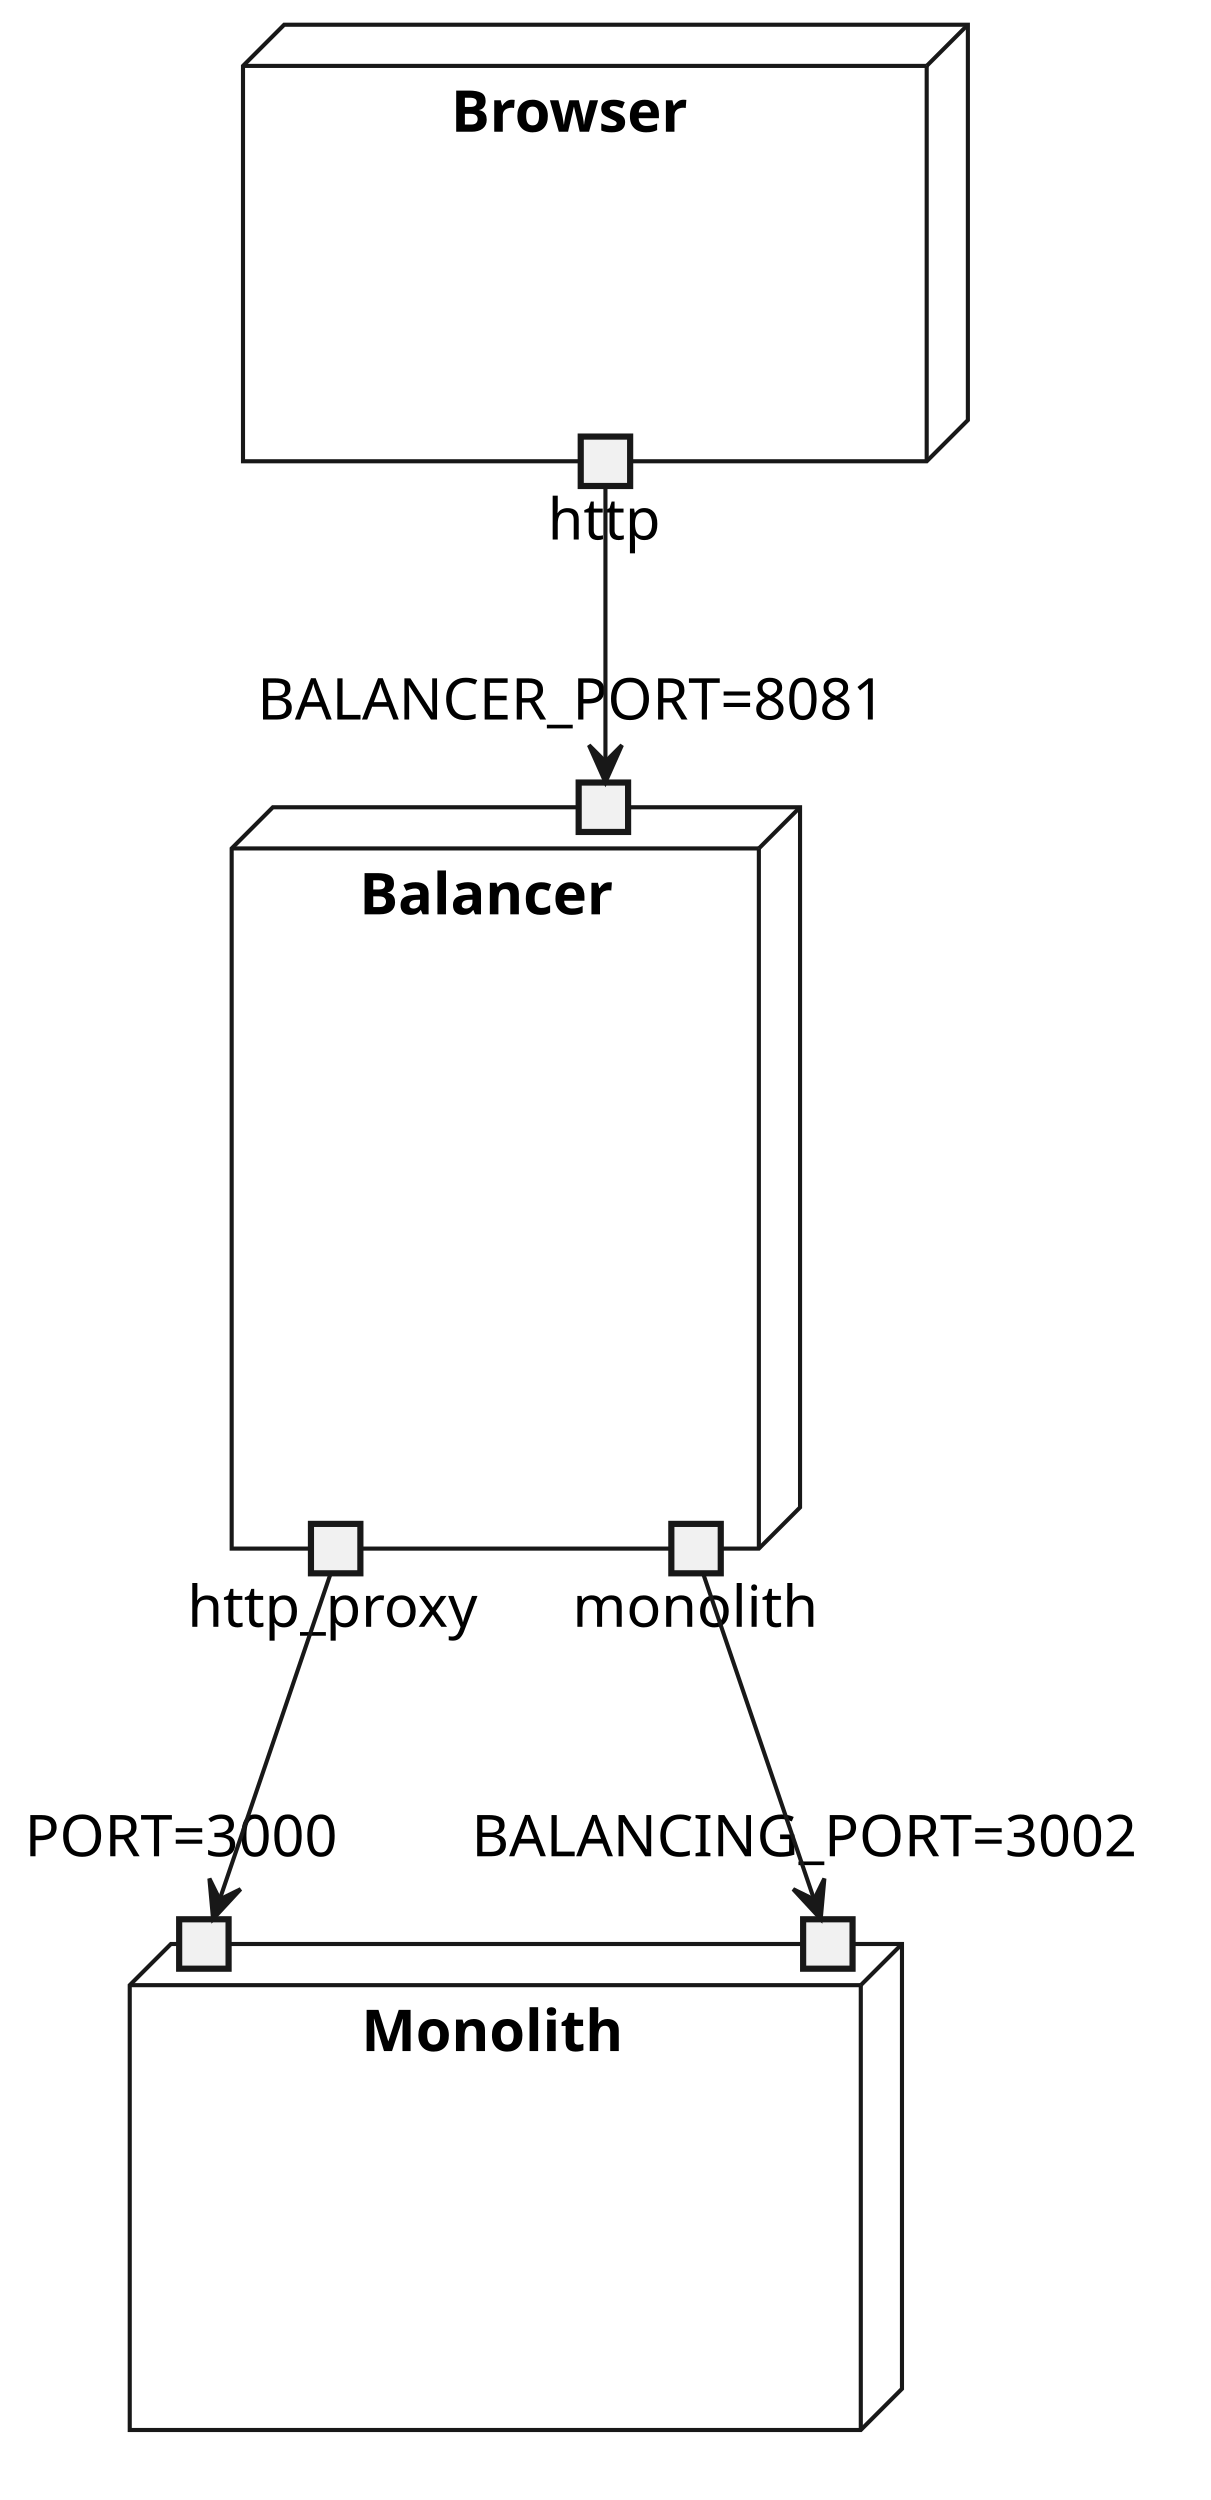
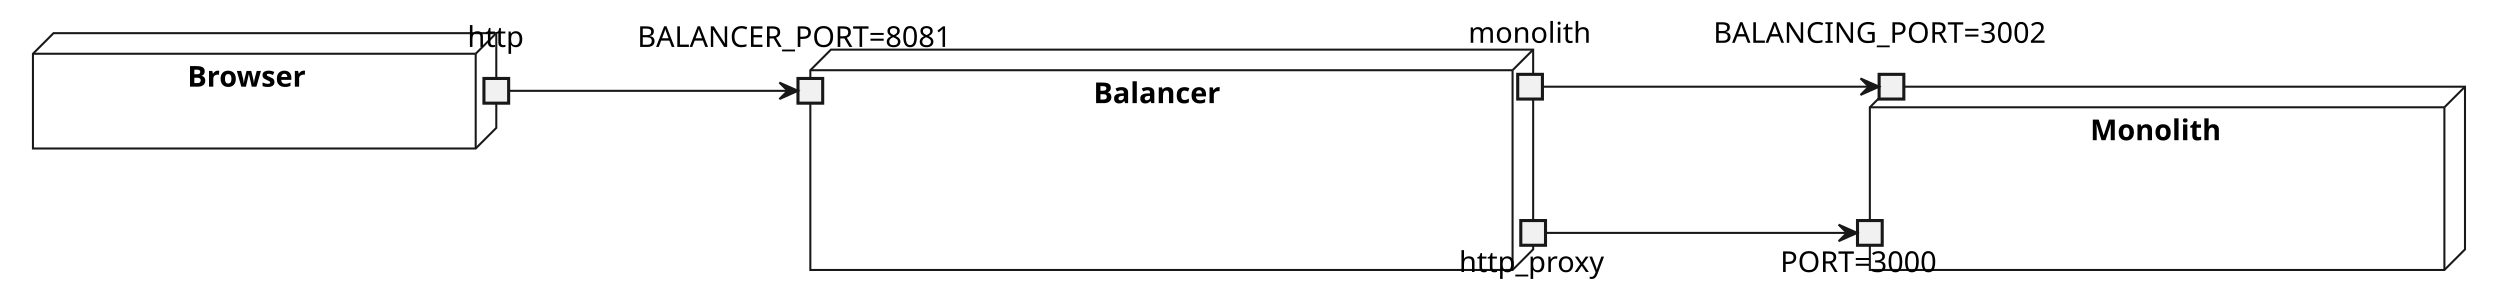
- <svg xmlns="http://www.w3.org/2000/svg" contentStyleType="text/css" height="607px" preserveAspectRatio="none" style="width:294px;height:607px;background:#FFFFFF;" version="1.1" viewBox="0 0 294 607" width="294px" zoomAndPan="magnify">
+ <svg xmlns="http://www.w3.org/2000/svg" contentStyleType="text/css" height="148px" preserveAspectRatio="none" style="width:1214px;height:148px;background:#FFFFFF;" version="1.1" viewBox="0 0 1214 148" width="1214px" zoomAndPan="magnify">
  <defs />
  <g>
    <g id="cluster_Browser">
-       <polygon fill="none" points="59,16,69,6,235,6,235,102,225,112,59,112,59,16" style="stroke:#181818;stroke-width:1.0;" />
-       <line style="stroke:#181818;stroke-width:1.0;" x1="225" x2="235" y1="16" y2="6" />
-       <line style="stroke:#181818;stroke-width:1.0;" x1="59" x2="225" y1="16" y2="16" />
-       <line style="stroke:#181818;stroke-width:1.0;" x1="225" x2="225" y1="16" y2="112" />
-       <text fill="#000000" font-family="sans-serif" font-size="14" font-weight="bold" lengthAdjust="spacing" textLength="67" x="109.5" y="31.995">Browser</text>
+       <polygon fill="none" points="16,26.099,26,16.099,241,16.099,241,62.099,231,72.099,16,72.099,16,26.099" style="stroke:#181818;stroke-width:1.0;" />
+       <line style="stroke:#181818;stroke-width:1.0;" x1="231" x2="241" y1="26.099" y2="16.099" />
+       <line style="stroke:#181818;stroke-width:1.0;" x1="16" x2="231" y1="26.099" y2="26.099" />
+       <line style="stroke:#181818;stroke-width:1.0;" x1="231" x2="231" y1="26.099" y2="72.099" />
+       <text fill="#000000" font-family="sans-serif" font-size="14" font-weight="bold" lengthAdjust="spacing" textLength="67" x="91" y="42.094">Browser</text>
    </g>
    <g id="cluster_Balancer">
-       <polygon fill="none" points="56.25,206,66.25,196,194.25,196,194.25,366,184.25,376,56.25,376,56.25,206" style="stroke:#181818;stroke-width:1.0;" />
-       <line style="stroke:#181818;stroke-width:1.0;" x1="184.25" x2="194.25" y1="206" y2="196" />
-       <line style="stroke:#181818;stroke-width:1.0;" x1="56.25" x2="184.25" y1="206" y2="206" />
-       <line style="stroke:#181818;stroke-width:1.0;" x1="184.25" x2="184.25" y1="206" y2="376" />
-       <text fill="#000000" font-family="sans-serif" font-size="14" font-weight="bold" lengthAdjust="spacing" textLength="68" x="87.25" y="221.995">Balancer</text>
+       <polygon fill="none" points="393.5,34.099,403.5,24.099,744.5,24.099,744.5,121.099,734.5,131.099,393.5,131.099,393.5,34.099" style="stroke:#181818;stroke-width:1.0;" />
+       <line style="stroke:#181818;stroke-width:1.0;" x1="734.5" x2="744.5" y1="34.099" y2="24.099" />
+       <line style="stroke:#181818;stroke-width:1.0;" x1="393.5" x2="734.5" y1="34.099" y2="34.099" />
+       <line style="stroke:#181818;stroke-width:1.0;" x1="734.5" x2="734.5" y1="34.099" y2="131.099" />
+       <text fill="#000000" font-family="sans-serif" font-size="14" font-weight="bold" lengthAdjust="spacing" textLength="68" x="531" y="50.094">Balancer</text>
    </g>
    <g id="cluster_Monolith">
-       <polygon fill="none" points="31.5,482,41.5,472,219,472,219,580,209,590,31.5,590,31.5,482" style="stroke:#181818;stroke-width:1.0;" />
-       <line style="stroke:#181818;stroke-width:1.0;" x1="209" x2="219" y1="482" y2="472" />
-       <line style="stroke:#181818;stroke-width:1.0;" x1="31.5" x2="209" y1="482" y2="482" />
-       <line style="stroke:#181818;stroke-width:1.0;" x1="209" x2="209" y1="482" y2="590" />
-       <text fill="#000000" font-family="sans-serif" font-size="14" font-weight="bold" lengthAdjust="spacing" textLength="67" x="87.75" y="497.995">Monolith</text>
+       <polygon fill="none" points="908,52.099,918,42.099,1197,42.099,1197,121.099,1187,131.099,908,131.099,908,52.099" style="stroke:#181818;stroke-width:1.0;" />
+       <line style="stroke:#181818;stroke-width:1.0;" x1="1187" x2="1197" y1="52.099" y2="42.099" />
+       <line style="stroke:#181818;stroke-width:1.0;" x1="908" x2="1187" y1="52.099" y2="52.099" />
+       <line style="stroke:#181818;stroke-width:1.0;" x1="1187" x2="1187" y1="52.099" y2="131.099" />
+       <text fill="#000000" font-family="sans-serif" font-size="14" font-weight="bold" lengthAdjust="spacing" textLength="67" x="1015" y="68.094">Monolith</text>
    </g>
-     <text fill="#000000" font-family="sans-serif" font-size="14" lengthAdjust="spacing" textLength="28" x="133" y="130.995">http</text>
-     <rect fill="#F1F1F1" height="12" style="stroke:#181818;stroke-width:1.5;" width="12" x="141" y="106" />
-     <text fill="#000000" font-family="sans-serif" font-size="14" lengthAdjust="spacing" textLength="168" x="62.5" y="174.698">BALANCER_PORT=8081</text>
-     <rect fill="#F1F1F1" height="12" style="stroke:#181818;stroke-width:1.5;" width="12" x="140.5" y="190" />
-     <text fill="#000000" font-family="sans-serif" font-size="14" lengthAdjust="spacing" textLength="72" x="45.5" y="394.995">http_proxy</text>
-     <rect fill="#F1F1F1" height="12" style="stroke:#181818;stroke-width:1.5;" width="12" x="75.5" y="370" />
-     <text fill="#000000" font-family="sans-serif" font-size="14" lengthAdjust="spacing" textLength="60" x="139" y="394.995">monolith</text>
-     <rect fill="#F1F1F1" height="12" style="stroke:#181818;stroke-width:1.5;" width="12" x="163" y="370" />
-     <text fill="#000000" font-family="sans-serif" font-size="14" lengthAdjust="spacing" textLength="87" x="6" y="450.698">PORT=3000</text>
-     <rect fill="#F1F1F1" height="12" style="stroke:#181818;stroke-width:1.5;" width="12" x="43.5" y="466" />
-     <text fill="#000000" font-family="sans-serif" font-size="14" lengthAdjust="spacing" textLength="173" x="114.5" y="450.698">BALANCING_PORT=3002</text>
-     <rect fill="#F1F1F1" height="12" style="stroke:#181818;stroke-width:1.5;" width="12" x="195" y="466" />
+     <text fill="#000000" font-family="sans-serif" font-size="14" lengthAdjust="spacing" textLength="28" x="227" y="22.797">http</text>
+     <rect fill="#F1F1F1" height="12" style="stroke:#181818;stroke-width:1.5;" width="12" x="235" y="38.099" />
+     <text fill="#000000" font-family="sans-serif" font-size="14" lengthAdjust="spacing" textLength="168" x="309.5" y="22.797">BALANCER_PORT=8081</text>
+     <rect fill="#F1F1F1" height="12" style="stroke:#181818;stroke-width:1.5;" width="12" x="387.5" y="38.099" />
+     <text fill="#000000" font-family="sans-serif" font-size="14" lengthAdjust="spacing" textLength="72" x="708.5" y="132.094">http_proxy</text>
+     <rect fill="#F1F1F1" height="12" style="stroke:#181818;stroke-width:1.5;" width="12" x="738.5" y="107.099" />
+     <text fill="#000000" font-family="sans-serif" font-size="14" lengthAdjust="spacing" textLength="60" x="713" y="20.797">monolith</text>
+     <rect fill="#F1F1F1" height="12" style="stroke:#181818;stroke-width:1.5;" width="12" x="737" y="36.099" />
+     <text fill="#000000" font-family="sans-serif" font-size="14" lengthAdjust="spacing" textLength="87" x="864.5" y="132.094">PORT=3000</text>
+     <rect fill="#F1F1F1" height="12" style="stroke:#181818;stroke-width:1.5;" width="12" x="902" y="107.099" />
+     <text fill="#000000" font-family="sans-serif" font-size="14" lengthAdjust="spacing" textLength="173" x="832" y="20.797">BALANCING_PORT=3002</text>
+     <rect fill="#F1F1F1" height="12" style="stroke:#181818;stroke-width:1.5;" width="12" x="912.5" y="36.099" />
    <g id="link_http_BALANCER_PORT">
-       <path d="M147,118.38 C147,131.83 147,167.07 147,184.68 " fill="none" id="http-to-BALANCER_PORT" style="stroke:#181818;stroke-width:1.0;" />
-       <polygon fill="#181818" points="147,189.92,151,180.92,147,184.92,143,180.92,147,189.92" style="stroke:#181818;stroke-width:1.0;" />
+       <path d="M247.02,44.099 C268.42,44.099 352.22,44.099 382.24,44.099 " fill="none" id="http-to-BALANCER_PORT" style="stroke:#181818;stroke-width:1.0;" />
+       <polygon fill="#181818" points="387.49,44.099,378.49,40.099,382.49,44.099,378.49,48.099,387.49,44.099" style="stroke:#181818;stroke-width:1.0;" />
    </g>
    <g id="link_http_proxy_PORT">
-       <path d="M80.28,382.05 C75.2,396.97 60.2,441.02 53.41,460.98 " fill="none" id="http_proxy-to-PORT" style="stroke:#181818;stroke-width:1.0;" />
-       <polygon fill="#181818" points="51.73,465.92,58.417,458.689,53.341,461.187,50.843,456.111,51.73,465.92" style="stroke:#181818;stroke-width:1.0;" />
+       <path d="M750.66,113.099 C772.47,113.099 864.77,113.099 896.63,113.099 " fill="none" id="http_proxy-to-PORT" style="stroke:#181818;stroke-width:1.0;" />
+       <polygon fill="#181818" points="901.85,113.099,892.85,109.099,896.85,113.099,892.85,117.099,901.85,113.099" style="stroke:#181818;stroke-width:1.0;" />
    </g>
    <g id="link_monolith_BALANCING_PORT">
-       <path d="M170.72,382.05 C175.8,396.97 190.8,441.02 197.59,460.98 " fill="none" id="monolith-to-BALANCING_PORT" style="stroke:#181818;stroke-width:1.0;" />
-       <polygon fill="#181818" points="199.27,465.92,200.157,456.111,197.659,461.187,192.583,458.689,199.27,465.92" style="stroke:#181818;stroke-width:1.0;" />
+       <path d="M749.01,42.099 C772.75,42.099 874.26,42.099 907.16,42.099 " fill="none" id="monolith-to-BALANCING_PORT" style="stroke:#181818;stroke-width:1.0;" />
+       <polygon fill="#181818" points="912.47,42.099,903.47,38.099,907.47,42.099,903.47,46.099,912.47,42.099" style="stroke:#181818;stroke-width:1.0;" />
    </g>
  </g>
</svg>
